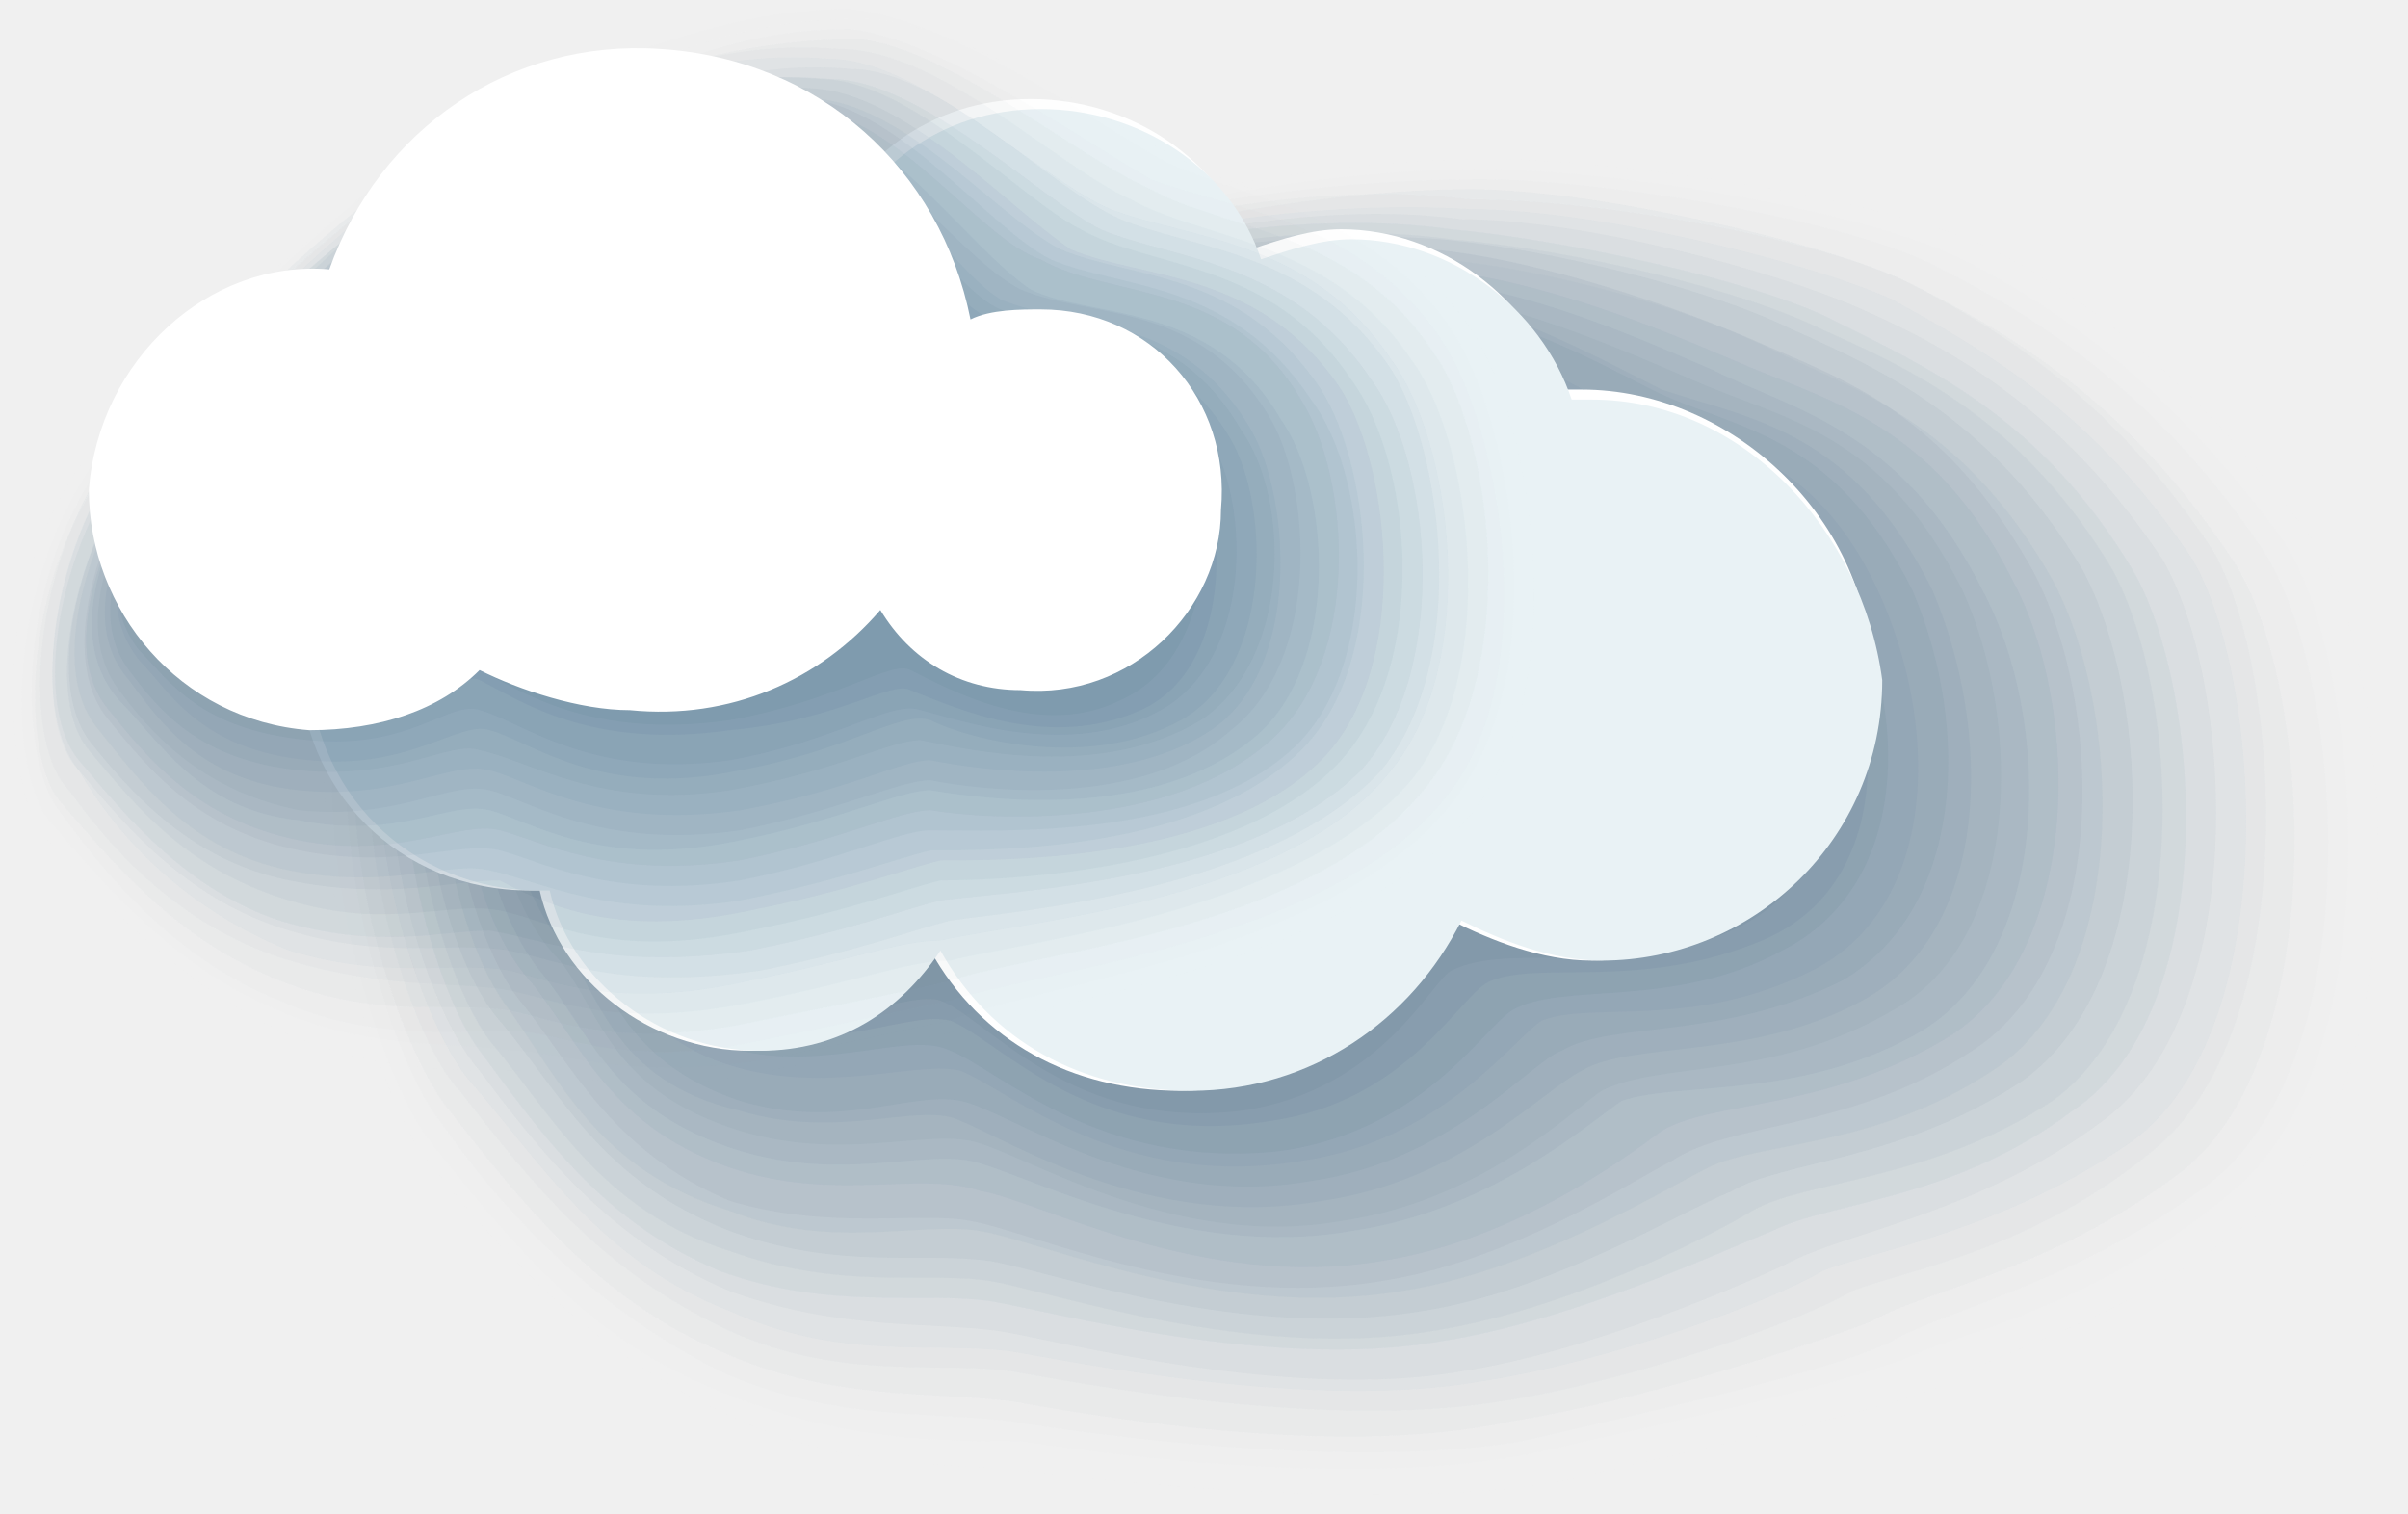
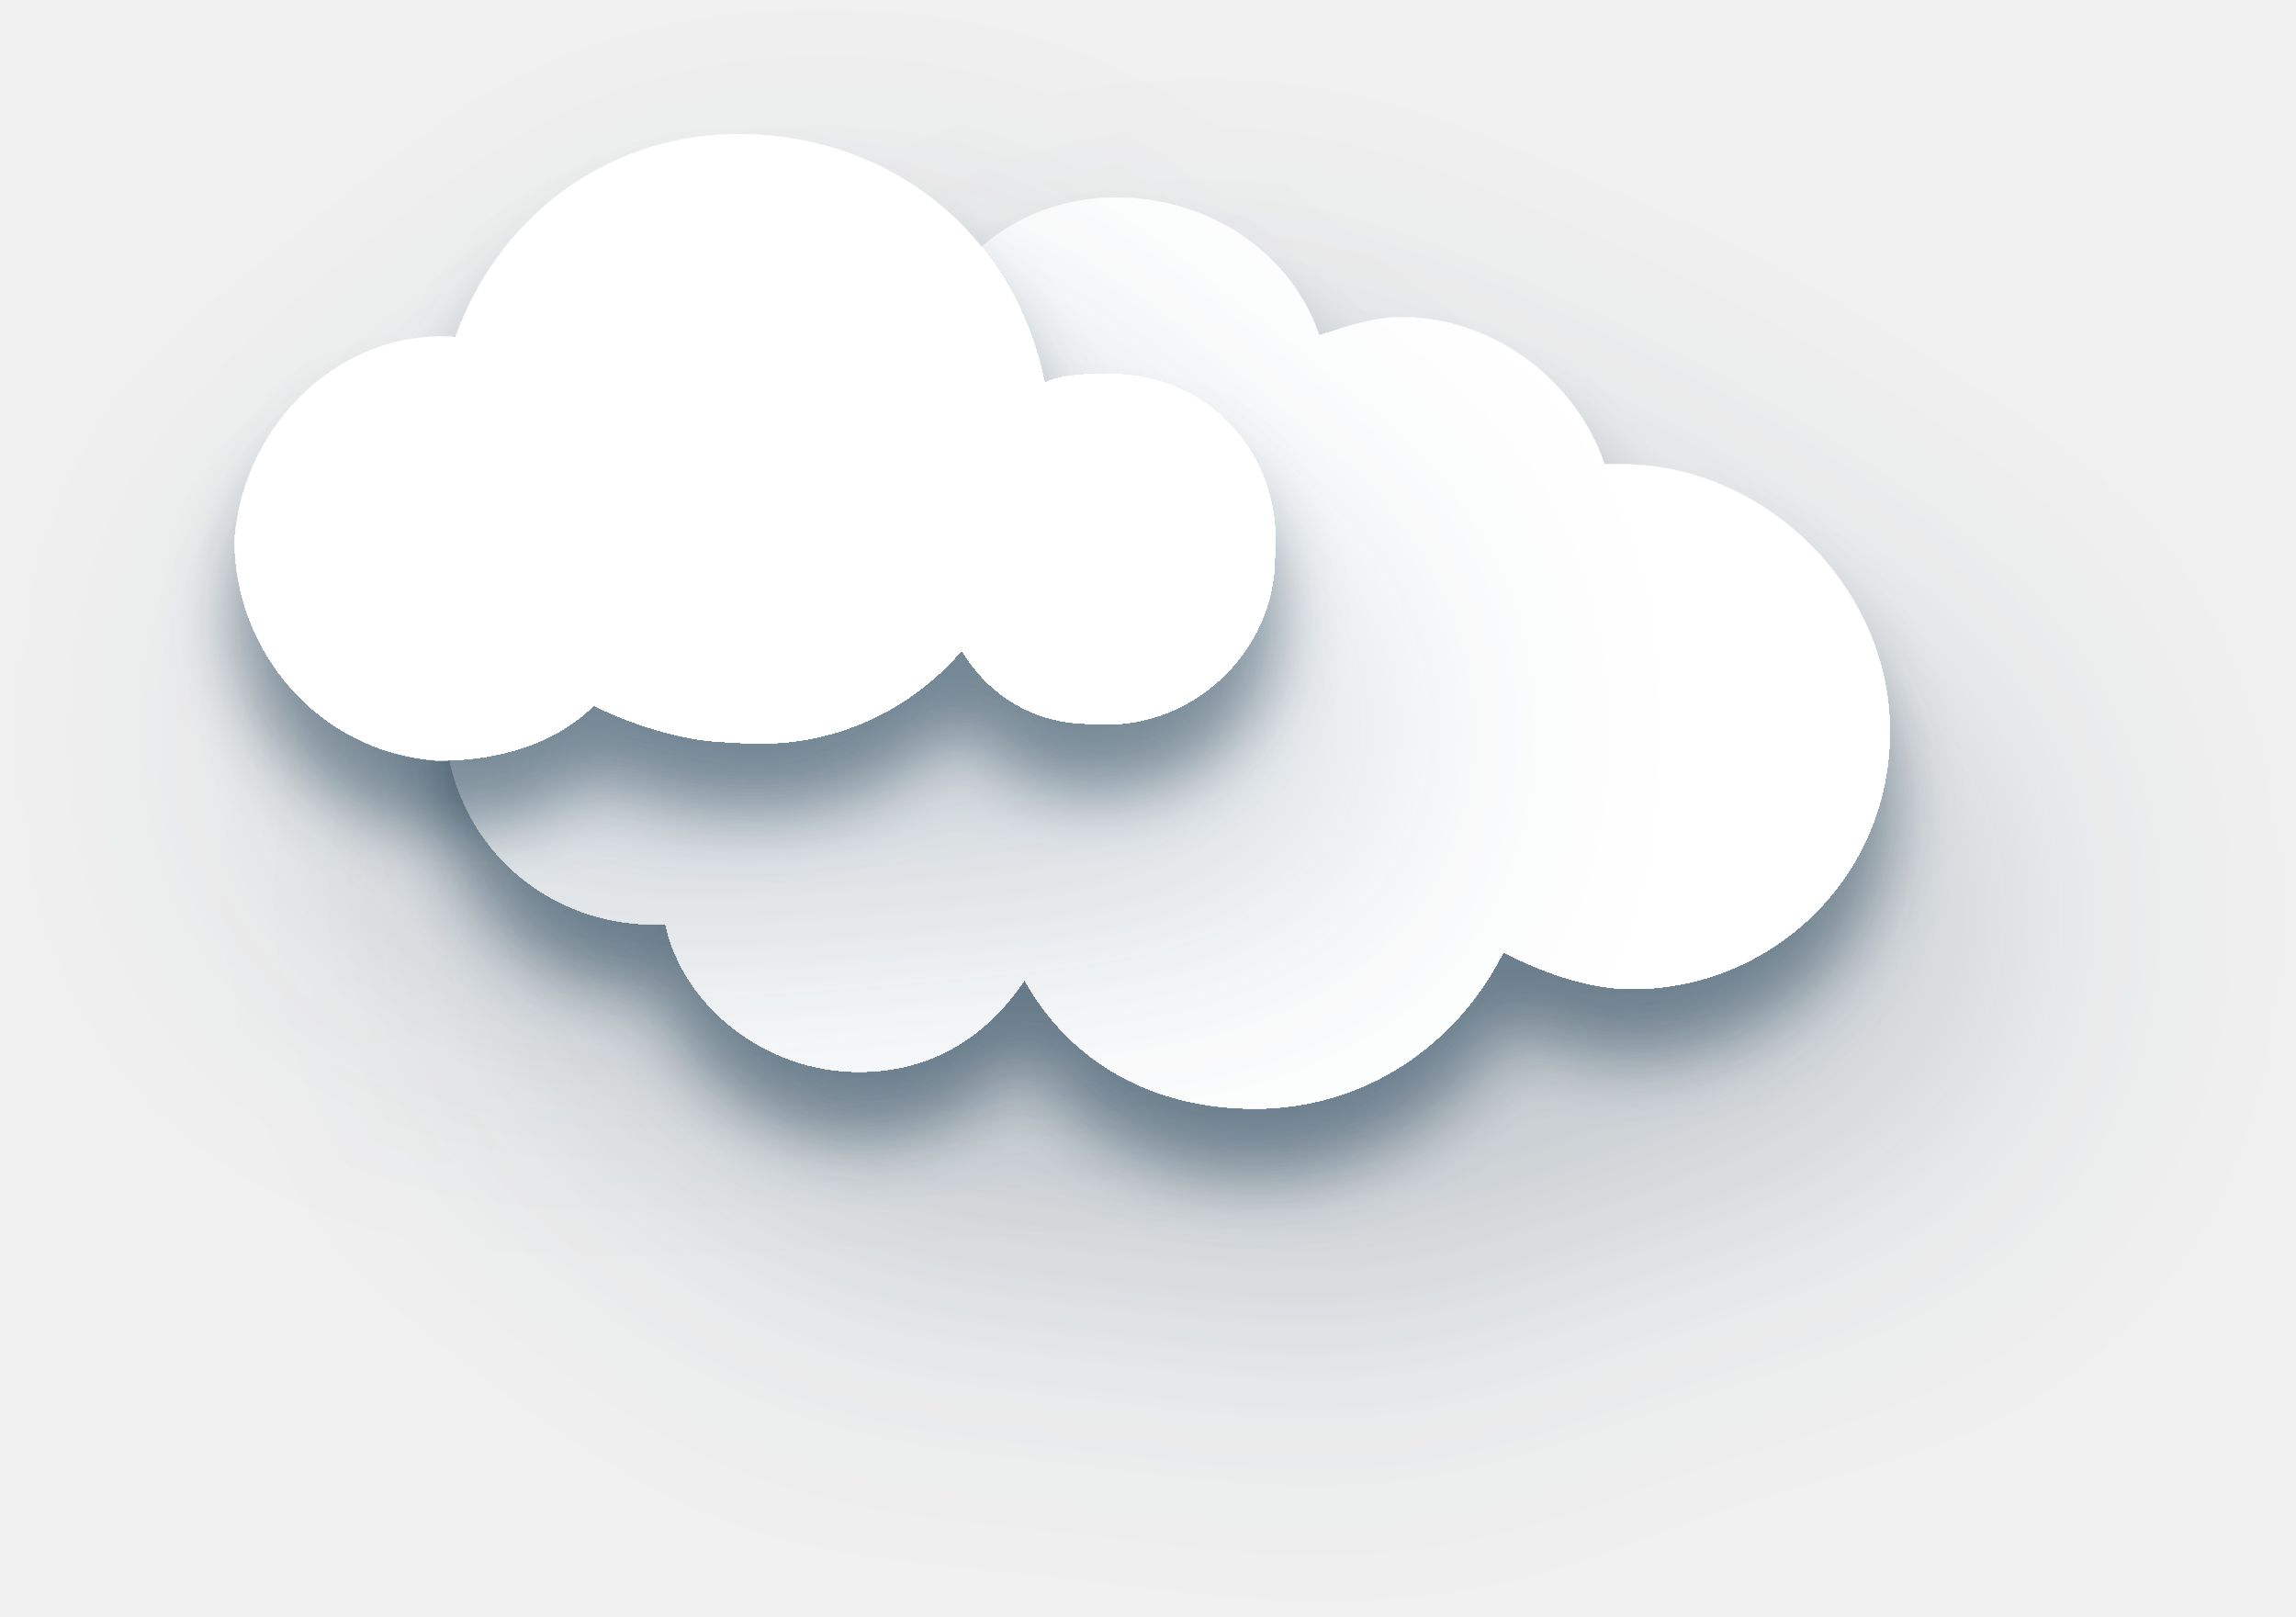
- <svg xmlns="http://www.w3.org/2000/svg" width="264" height="166" viewBox="0 0 264 166" fill="none">
-   <g style="mix-blend-mode:multiply">
-     <path opacity="0.048" d="M248.099 132.785C265.674 118.505 262.378 72.371 253.591 59.19C241.508 42.714 229.425 32.828 218.441 27.336C207.457 21.844 177.799 17.45 163.52 17.45C143.748 17.45 125.075 21.844 109.697 26.238C92.122 30.631 59.169 42.714 43.792 60.289C26.217 80.06 41.595 119.604 45.988 126.194C54.776 137.178 64.662 148.163 78.941 154.753C92.122 161.344 103.107 160.245 112.992 161.344C120.681 162.442 152.536 165.738 171.209 162.442C184.39 159.147 207.457 154.753 214.048 151.458C218.441 148.163 233.819 144.867 248.099 132.785Z" fill="#F9FBFB" />
-     <path opacity="0.095" d="M244.803 130.588C262.378 116.308 259.083 72.371 250.295 59.19C238.212 42.714 226.13 33.926 215.146 28.434C204.161 22.942 176.701 18.548 162.421 18.548C143.748 18.548 123.976 22.942 108.598 27.336C92.122 31.73 59.169 43.812 44.89 60.289C27.315 78.962 41.594 118.505 47.086 125.096C55.874 136.08 64.661 147.064 78.941 152.556C92.122 158.048 103.106 158.048 111.894 158.048C119.583 159.147 149.24 163.541 169.012 159.147C183.291 155.852 204.161 151.458 210.752 148.163C216.244 145.966 230.524 142.671 244.803 130.588Z" fill="#F4F6F8" />
-     <path opacity="0.143" d="M242.606 129.489C260.181 115.21 256.886 73.47 248.099 60.289C237.114 43.812 223.933 35.025 212.949 29.533C203.063 24.041 175.602 19.647 162.421 19.647C143.748 19.647 125.075 22.942 109.697 27.336C93.221 31.73 60.268 44.911 45.988 60.289C29.512 78.962 42.693 116.308 48.185 122.899C55.874 133.883 65.76 143.769 78.941 150.36C91.024 155.852 102.008 154.753 110.795 155.852C117.386 156.95 147.043 161.344 166.815 158.049C181.095 154.753 200.866 150.36 207.457 147.064C212.949 143.769 228.327 140.474 242.606 129.489Z" fill="#EEF2F4" />
-     <path opacity="0.191" d="M239.311 128.391C255.787 115.21 253.59 74.568 244.803 61.387C233.819 44.911 221.736 37.222 210.752 31.73C200.866 26.237 175.602 21.844 161.323 21.844C143.748 19.647 125.075 24.041 109.697 28.434C93.22 32.828 60.267 44.911 47.086 60.289C30.61 77.863 42.693 114.111 49.283 121.8C56.972 131.686 65.76 142.671 78.941 148.163C91.023 153.655 102.008 152.556 110.795 153.655C117.386 154.753 145.945 160.245 165.716 155.852C179.996 153.655 199.768 147.064 205.26 144.867C210.752 141.572 225.031 139.375 239.311 128.391Z" fill="#E9EDF1" />
-     <path opacity="0.238" d="M236.016 126.194C252.492 113.013 250.295 73.47 242.606 60.289C231.622 43.812 219.539 36.123 208.555 30.631C198.669 26.237 174.504 20.745 161.323 20.745C143.748 20.745 125.075 25.139 109.697 28.434C93.221 33.926 61.366 46.009 48.185 60.289C32.807 76.765 43.791 113.013 50.382 119.604C58.071 129.489 65.76 139.375 80.039 145.966C92.122 151.458 103.106 149.261 110.795 150.36C117.386 151.458 144.846 156.95 164.618 153.655C178.898 151.458 197.571 144.867 203.063 141.572C208.555 139.375 222.835 137.178 236.016 126.194Z" fill="#E3E9ED" />
-     <path opacity="0.286" d="M233.819 125.096C250.296 113.013 248.099 74.568 240.41 61.387C229.426 44.911 217.343 38.32 207.457 32.828C197.571 28.434 174.504 22.942 161.323 22.942C143.748 21.844 125.075 25.139 109.697 29.533C93.221 33.926 62.465 46.009 49.284 60.289C33.906 76.765 44.89 110.816 51.481 118.505C59.17 127.293 65.76 138.277 80.04 143.769C92.123 149.261 102.008 147.064 110.796 148.163C117.386 149.261 143.748 154.753 162.422 151.458C176.701 149.261 194.276 142.671 199.768 139.375C205.26 137.178 219.54 134.982 233.819 125.096Z" fill="#DEE5EA" />
-     <path opacity="0.333" d="M230.524 122.899C247 110.816 244.803 74.568 237.114 61.387C226.13 44.911 214.047 38.32 204.162 33.926C194.276 29.533 173.406 24.041 160.225 24.041C143.748 21.844 125.075 26.238 109.697 30.631C93.221 35.025 62.465 47.108 50.382 60.289C36.102 75.667 44.89 108.619 52.579 117.407C59.169 126.194 66.858 136.08 80.04 141.572C92.122 145.966 102.008 144.867 109.697 145.966C116.288 147.064 141.551 153.655 160.225 150.36C174.504 148.163 192.079 140.474 196.473 138.277C203.063 134.982 217.343 132.785 230.524 122.899Z" fill="#D8E0E6" />
-     <path opacity="0.381" d="M227.229 121.8C243.705 110.816 241.508 75.667 233.819 62.486C223.933 46.009 211.851 40.517 200.866 35.025C192.079 30.631 171.209 26.238 159.126 25.139C143.748 22.942 125.075 26.238 109.697 30.631C94.319 35.025 63.563 48.206 51.48 60.289C38.299 74.568 45.988 106.423 52.579 115.21C59.169 123.997 65.76 133.883 78.941 139.375C91.024 143.769 100.91 141.572 108.599 142.671C115.189 143.769 139.354 150.36 158.028 147.064C172.307 144.867 188.784 137.178 194.276 134.982C200.866 131.686 214.047 131.686 227.229 121.8Z" fill="#D3DCE3" />
-     <path opacity="0.429" d="M225.031 120.702C240.409 109.718 239.311 76.765 231.622 62.486C221.736 46.009 209.653 40.517 199.768 36.123C190.98 31.73 172.307 27.336 159.126 26.237C143.748 24.041 125.075 27.336 110.795 31.73C94.319 36.123 63.563 48.206 52.578 60.289C39.397 74.568 47.086 105.324 53.677 114.111C60.267 121.8 65.76 132.785 80.039 137.178C92.122 141.572 102.008 139.375 108.598 140.474C115.189 141.572 137.157 149.261 156.929 145.966C171.208 143.769 186.586 136.08 192.079 132.785C197.571 129.489 211.85 129.489 225.031 120.702Z" fill="#CDD8DF" />
-     <path opacity="0.476" d="M221.737 118.505C237.115 107.521 236.016 76.765 228.327 62.486C218.441 46.009 206.359 40.517 196.473 36.123C187.685 31.73 170.111 27.336 158.028 26.238C143.748 25.139 125.075 27.336 109.697 31.73C94.319 36.123 64.662 49.304 53.678 60.289C41.595 73.47 47.087 103.127 54.776 111.915C61.367 119.604 65.76 129.489 80.04 134.982C92.122 139.375 100.91 137.178 108.599 138.277C115.189 139.375 136.059 147.064 155.831 143.769C170.111 141.572 184.39 132.785 189.882 130.588C195.374 127.293 208.555 127.293 221.737 118.505Z" fill="#C8D3DC" />
-     <path opacity="0.524" d="M218.441 117.407C233.819 107.521 232.721 77.864 225.032 63.584C215.146 46.009 203.063 42.714 194.276 38.32C185.488 33.926 170.11 29.533 158.028 28.434C143.748 27.336 125.075 29.533 110.795 33.926C94.319 38.32 65.76 51.501 55.874 61.387C43.791 72.371 48.185 100.93 55.874 110.816C61.366 118.505 65.76 128.391 80.04 132.785C91.024 137.178 100.91 133.883 107.5 134.982C114.091 136.08 133.862 144.867 153.634 141.572C167.914 139.375 182.193 130.588 186.587 128.391C192.079 125.096 205.26 126.194 218.441 117.407Z" fill="#C2CFD8" />
-     <path opacity="0.571" d="M216.244 115.21C231.622 105.324 230.524 76.765 222.835 62.486C212.949 44.911 201.965 41.615 192.079 37.222C184.39 33.926 169.012 28.434 156.929 27.336C143.748 26.238 125.075 29.533 110.796 32.828C94.319 38.32 65.76 50.403 55.874 60.289C44.89 71.273 49.284 99.832 56.973 109.718C62.465 116.308 66.859 126.194 80.04 131.686C91.024 134.982 100.91 132.785 106.402 133.883C112.992 134.982 131.666 143.769 151.437 140.474C165.717 138.277 178.898 129.489 183.292 127.293C189.882 122.899 203.063 123.997 216.244 115.21Z" fill="#BDCAD5" />
-     <path opacity="0.619" d="M212.949 114.111C228.327 105.324 228.327 77.863 220.638 63.584C211.851 46.009 199.768 43.812 189.882 39.419C182.193 36.123 169.012 30.631 156.929 29.533C143.748 27.336 125.075 29.533 110.796 33.926C95.418 38.32 65.76 51.501 56.973 60.289C47.087 71.273 49.284 97.635 58.071 107.521C63.563 114.111 66.859 123.997 81.138 128.391C92.122 131.686 100.91 128.391 107.5 130.588C114.091 131.686 131.666 141.572 151.437 138.277C165.717 136.08 177.8 127.293 182.193 123.997C187.685 120.702 199.768 121.8 212.949 114.111Z" fill="#B7C6D1" />
-     <path opacity="0.667" d="M210.752 113.013C225.032 104.226 225.032 78.962 217.343 64.682C208.555 47.108 196.473 44.911 187.685 40.517C179.996 37.222 167.914 31.73 155.831 30.631C142.65 28.434 125.075 30.631 110.795 35.025C95.418 39.419 66.858 51.501 59.169 60.289C49.284 70.174 50.382 95.438 59.169 106.423C64.662 113.013 66.858 121.8 81.138 126.194C92.122 129.489 100.91 126.194 106.402 127.293C111.894 128.391 129.469 138.277 148.142 134.982C163.52 132.785 174.504 122.899 177.799 120.702C184.39 118.505 197.571 120.702 210.752 113.013Z" fill="#B2C2CE" />
-     <path opacity="0.714" d="M207.456 110.816C221.736 103.127 221.736 78.962 215.145 64.682C206.358 47.108 195.374 46.009 185.488 41.615C177.799 38.32 167.913 33.926 155.831 31.73C143.748 29.533 125.075 31.73 111.893 36.123C96.516 40.517 67.957 53.698 60.267 61.387C51.48 70.174 51.48 95.438 61.366 105.324C65.76 110.816 66.858 119.604 81.138 123.997C92.122 127.293 100.909 123.997 106.401 125.096C111.893 126.194 128.37 137.178 147.043 133.883C162.421 131.686 172.307 121.8 175.602 119.604C182.193 116.308 194.275 118.505 207.456 110.816Z" fill="#ACBDCA" />
-     <path opacity="0.762" d="M204.162 109.718C218.441 102.029 218.441 80.06 211.85 64.682C203.063 47.108 192.079 46.009 182.193 42.714C175.602 39.419 165.717 33.926 154.732 31.73C142.65 29.533 125.075 31.73 110.795 35.025C95.417 40.517 67.957 52.6 61.366 60.289C52.579 67.978 52.579 92.143 61.366 103.127C65.76 108.619 66.858 118.505 81.138 121.8C92.122 125.096 100.91 120.702 105.303 122.899C110.795 125.096 126.173 134.982 144.847 131.686C160.224 129.489 169.012 119.604 173.406 117.407C178.898 114.111 192.079 116.308 204.162 109.718Z" fill="#A7B9C7" />
-     <path opacity="0.809" d="M201.965 107.521C215.146 99.832 216.244 80.06 209.654 64.682C200.866 47.108 189.882 47.108 181.095 42.714C174.504 39.419 166.815 35.025 154.733 32.828C143.748 30.631 125.075 31.73 111.894 36.123C96.516 40.517 69.055 53.698 62.465 60.289C54.776 67.978 53.677 89.946 62.465 102.029C66.859 107.521 67.957 116.308 81.138 120.702C92.122 123.997 99.811 119.604 105.303 120.702C110.796 121.8 125.075 132.785 143.748 129.489C159.126 127.293 167.914 116.308 171.209 115.21C176.701 111.915 188.784 114.111 201.965 107.521Z" fill="#A1B5C3" />
-     <path opacity="0.857" d="M198.67 106.423C211.851 99.832 212.949 81.159 206.359 65.781C198.67 48.206 186.587 48.206 177.799 44.911C171.209 41.615 164.618 37.222 153.634 35.025C142.65 32.828 125.075 33.926 111.894 38.32C96.516 41.615 69.055 53.698 63.563 60.289C55.874 66.879 53.677 87.749 63.563 99.832C67.957 104.226 67.957 114.112 82.237 117.407C92.122 119.604 100.91 116.308 105.303 117.407C110.796 119.604 122.878 130.588 142.65 127.293C158.028 125.096 165.717 114.112 169.012 111.915C174.504 109.718 185.488 113.013 198.67 106.423Z" fill="#9CB0C0" />
-     <path opacity="0.905" d="M195.374 104.226C208.555 97.635 209.654 80.06 203.063 65.781C195.374 48.206 184.39 49.304 175.603 44.911C169.012 41.615 163.52 37.222 152.536 35.025C142.65 32.828 123.977 33.926 110.795 37.222C95.418 41.615 69.055 54.797 63.563 59.19C56.973 65.781 53.677 85.552 63.563 97.635C66.858 102.029 66.858 110.816 81.138 115.21C91.024 117.407 99.811 113.013 104.205 115.21C109.697 117.407 120.681 128.391 140.453 126.194C155.831 123.997 162.421 113.013 165.717 110.816C171.209 107.521 183.292 110.816 195.374 104.226Z" fill="#96ACBC" />
-     <path opacity="0.952" d="M193.177 103.127C206.359 97.635 207.457 81.159 200.866 65.781C193.177 48.206 182.193 49.304 173.406 46.009C166.815 42.714 163.52 38.32 152.536 36.123C142.65 33.926 125.075 33.926 111.894 38.32C96.516 42.714 70.154 55.895 65.76 60.289C60.268 65.781 54.776 84.454 65.76 96.537C69.055 100.93 67.957 109.718 82.237 113.013C92.122 115.21 99.811 110.816 104.205 111.915C109.697 114.112 119.583 126.194 139.355 122.899C154.733 120.702 160.225 108.619 163.52 107.521C169.012 105.324 179.996 108.619 193.177 103.127Z" fill="#91A7B9" />
-     <path d="M189.882 102.029C201.965 96.537 204.161 82.257 197.571 66.879C189.882 49.304 178.898 51.501 170.11 47.108C163.52 44.911 161.323 40.517 151.437 37.222C142.65 35.025 123.976 35.025 111.894 39.419C96.516 43.812 71.252 55.895 66.858 60.289C61.366 64.682 55.874 82.257 66.858 95.438C70.153 98.734 67.957 107.521 82.236 110.816C92.122 113.013 99.811 108.619 103.106 109.718C108.598 111.915 117.386 123.997 136.059 121.8C151.437 119.604 156.929 107.521 159.126 106.423C165.717 103.127 177.799 107.521 189.882 102.029Z" fill="#8BA3B5" />
+ <svg xmlns="http://www.w3.org/2000/svg" width="274" height="193" viewBox="0 0 274 193" fill="none">
+   <g filter="url(#filter0_dd_21_2)">
+     <path d="M193.666 55.43C192.567 55.43 192.567 55.43 191.469 55.43C188.174 45.544 178.288 37.855 167.304 37.855C164.008 37.855 160.713 38.953 157.418 40.052C154.123 30.166 144.237 23.575 133.252 23.575C122.268 23.575 113.481 30.166 110.186 40.052C109.087 40.052 107.989 40.052 105.792 40.052C93.709 40.052 84.922 48.839 83.823 59.823C82.725 59.823 80.528 59.823 78.331 59.823C64.052 59.823 53.067 70.808 53.067 85.087C53.067 99.367 64.052 110.351 78.331 110.351C78.331 110.351 78.331 110.351 79.43 110.351C81.626 120.237 91.512 127.926 102.497 127.926C111.284 127.926 117.875 123.532 122.268 116.941C127.76 126.827 137.646 132.319 149.729 132.319C162.91 132.319 173.894 124.63 179.386 113.646C183.78 115.843 189.272 118.04 194.764 118.04C211.241 118.04 225.52 104.859 225.52 87.284C225.52 69.709 210.142 55.43 193.666 55.43Z" fill="white" />
  </g>
-   <path d="M173.406 42.714C172.307 42.714 172.307 42.714 171.209 42.714C167.913 32.828 158.028 25.139 147.043 25.139C143.748 25.139 140.453 26.238 137.158 27.336C133.862 17.45 123.976 10.86 112.992 10.86C102.008 10.86 93.221 17.45 89.925 27.336C88.827 27.336 87.728 27.336 85.531 27.336C73.449 27.336 64.662 36.123 63.563 47.108C62.465 47.108 60.268 47.108 58.071 47.108C43.791 47.108 32.807 58.092 32.807 72.371C32.807 86.651 43.791 97.635 58.071 97.635C58.071 97.635 58.071 97.635 59.169 97.635C61.366 107.521 71.252 115.21 82.236 115.21C91.024 115.21 97.614 110.816 102.008 104.226C107.5 114.112 117.386 119.604 129.469 119.604C142.65 119.604 153.634 111.915 159.126 100.93C163.52 103.127 169.012 105.324 174.504 105.324C190.98 105.324 205.26 92.143 205.26 74.568C205.26 56.993 189.882 42.714 173.406 42.714Z" fill="white" />
-   <path d="M174.504 43.812C173.405 43.812 173.405 43.812 172.307 43.812C169.012 33.926 159.126 26.237 148.142 26.237C144.846 26.237 141.551 27.336 138.256 28.434C134.96 18.549 125.075 11.958 114.09 11.958C103.106 11.958 94.319 18.549 91.023 28.434C89.925 28.434 88.826 28.434 86.63 28.434C74.547 28.434 65.76 37.222 64.661 48.206C63.563 48.206 61.366 48.206 59.169 48.206C45.988 47.108 33.905 58.092 33.905 72.371C33.905 86.651 44.889 97.635 59.169 97.635C59.169 97.635 59.169 97.635 60.267 97.635C62.464 107.521 72.35 115.21 83.334 115.21C92.122 115.21 98.712 110.816 103.106 104.226C108.598 114.111 118.484 119.604 130.567 119.604C143.748 119.604 154.732 111.915 160.224 100.93C164.618 103.127 170.11 105.324 175.602 105.324C192.079 105.324 206.358 92.143 206.358 74.568C204.161 58.092 190.98 43.812 174.504 43.812Z" fill="#E9F2F5" />
-   <g style="mix-blend-mode:multiply">
-     <path opacity="0.048" d="M162.421 87.749C172.306 73.47 167.913 46.009 161.322 36.123C152.535 22.942 137.157 21.844 129.468 17.45C120.68 13.056 105.302 2.072 94.318 2.072C78.94 2.072 71.251 7.564 59.169 10.86C45.987 14.155 24.019 33.926 11.936 47.108C-2.343 62.486 0.952 85.552 4.247 91.044C11.936 99.832 19.625 107.521 30.61 113.013C40.495 117.407 49.283 117.407 56.972 117.407C62.464 117.407 69.054 120.702 84.432 117.407C95.417 115.21 99.81 114.111 105.302 113.013C115.188 109.718 150.338 105.324 162.421 87.749Z" fill="#F9FBFB" />
-     <path opacity="0.095" d="M160.224 86.651C170.11 72.371 165.716 46.009 159.126 36.123C150.338 22.942 136.059 21.844 127.271 17.45C119.582 13.056 104.204 2.072 93.22 0.974C78.941 0.974 70.153 6.466 58.071 8.663C45.988 14.155 24.019 35.025 13.035 47.108C-0.146 62.486 0.952 84.454 5.346 89.946C11.937 97.635 19.626 106.423 30.61 110.816C40.496 115.21 49.283 114.112 55.874 115.21C61.366 115.21 67.956 118.505 83.334 116.308C94.319 114.112 98.712 113.013 104.204 111.915C115.189 107.521 148.141 104.226 160.224 86.651Z" fill="#F4F6F8" />
-     <path opacity="0.143" d="M159.126 86.651C169.012 73.47 164.618 47.108 158.028 37.222C149.24 24.041 134.961 22.942 126.173 19.647C118.484 15.253 103.106 4.269 93.221 3.171C78.941 3.171 71.252 8.663 59.169 11.958C45.988 15.253 25.118 35.025 14.134 47.108C0.953 61.387 2.051 83.356 6.445 88.848C11.937 96.537 19.626 105.324 30.61 109.718C40.496 114.112 49.283 113.013 55.874 113.013C61.366 113.013 67.957 117.407 83.335 114.112C94.319 111.915 98.713 110.816 104.205 109.718C114.091 106.423 147.043 103.127 159.126 86.651Z" fill="#EEF2F4" />
-     <path opacity="0.191" d="M156.929 85.552C166.814 72.371 163.519 47.108 156.929 38.32C148.141 25.139 133.862 25.139 126.173 20.745C118.484 17.45 104.204 5.367 94.318 4.269C78.94 4.269 70.153 8.663 59.169 11.958C45.988 15.253 25.117 35.025 15.232 47.108C2.051 60.289 2.051 82.257 6.444 87.749C13.035 95.438 19.625 103.127 30.61 107.521C41.594 111.915 49.283 109.718 55.873 110.816C61.366 111.915 67.956 115.21 83.334 111.915C94.318 109.718 99.811 108.619 104.204 107.521C114.09 104.226 144.846 102.029 156.929 85.552Z" fill="#E9EDF1" />
-     <path opacity="0.238" d="M154.732 85.552C164.618 73.47 161.323 48.206 154.732 39.419C145.945 26.238 131.665 26.238 123.976 21.844C116.287 18.549 103.106 5.367 92.122 5.367C78.941 4.269 70.153 8.663 58.071 11.958C44.89 15.253 25.118 35.025 15.232 46.009C3.15 59.19 2.051 81.159 7.543 86.651C13.035 94.34 20.724 102.029 31.709 105.324C42.693 108.619 50.382 107.521 55.874 108.619C61.366 109.718 67.957 113.013 83.335 109.718C94.319 107.521 99.811 105.324 104.205 105.324C112.992 103.127 142.65 99.832 154.732 85.552Z" fill="#E3E9ED" />
-     <path opacity="0.286" d="M152.535 84.454C162.421 72.371 159.126 48.206 152.535 39.419C143.748 26.237 130.567 26.237 121.779 22.942C114.09 19.647 100.909 6.466 91.023 6.466C77.842 5.367 69.055 9.761 56.972 13.056C44.889 16.352 26.216 36.123 16.33 46.009C5.346 58.092 3.149 78.962 8.641 84.454C13.035 92.143 20.724 99.832 31.708 104.226C42.693 107.521 49.283 105.324 55.874 106.422C60.267 107.521 67.956 110.816 82.236 107.521C93.22 105.324 98.712 103.127 103.106 103.127C112.992 100.93 141.551 98.734 152.535 84.454Z" fill="#DEE5EA" />
-     <path opacity="0.333" d="M151.437 84.454C161.322 72.371 158.027 49.304 152.535 40.517C143.748 27.336 130.567 27.336 122.878 24.041C115.189 20.745 103.106 7.564 93.22 7.564C81.137 6.466 71.252 10.86 59.169 14.155C44.889 17.45 26.216 36.123 16.33 46.009C5.346 58.092 3.149 77.864 8.641 84.454C14.133 91.045 20.724 98.734 31.708 102.029C42.693 105.324 49.283 103.127 55.874 104.226C61.366 105.324 67.956 108.619 83.334 106.423C94.319 104.226 99.811 102.029 104.204 100.93C111.893 99.832 139.354 97.635 151.437 84.454Z" fill="#D8E0E6" />
-     <path opacity="0.381" d="M149.24 84.454C159.126 73.47 156.929 50.403 150.338 41.615C141.551 28.434 128.37 28.434 120.681 25.139C114.09 21.844 100.909 8.663 91.023 8.663C78.941 7.564 69.055 11.958 56.972 15.253C44.889 17.45 26.216 36.123 17.429 46.009C6.444 56.993 3.149 76.765 8.641 83.356C14.133 89.946 20.724 97.635 30.61 100.93C41.594 104.226 48.185 102.029 53.677 102.029C60.267 103.127 66.858 106.423 82.236 104.226C93.22 102.029 98.712 99.832 103.106 98.734C111.893 97.635 137.157 96.537 149.24 84.454Z" fill="#D3DCE3" />
-     <path opacity="0.429" d="M147.043 83.356C156.929 72.371 154.732 50.403 148.141 41.615C139.354 28.434 126.173 29.533 118.484 25.139C111.893 21.844 99.81 8.663 89.925 8.663C77.842 7.564 67.956 10.86 56.972 14.155C44.889 17.45 26.216 37.222 18.527 46.009C8.641 56.993 4.247 75.667 9.74 82.257C15.232 88.848 20.724 95.438 31.708 98.734C42.692 102.029 49.283 98.734 54.775 99.832C60.267 100.93 66.858 105.324 82.236 102.029C93.22 99.832 98.712 97.635 103.106 96.537C110.795 96.537 136.058 95.438 147.043 83.356Z" fill="#CDD8DF" />
-     <path opacity="0.476" d="M144.846 83.356C154.732 73.47 152.535 51.501 147.043 42.714C138.255 29.533 125.074 30.631 117.385 27.336C110.795 22.942 99.811 10.86 89.925 9.761C78.941 8.663 67.956 11.958 56.972 15.253C44.889 18.549 27.314 37.222 18.527 46.009C9.74 55.895 4.248 73.47 9.74 81.159C14.133 86.651 20.724 94.34 31.708 96.537C42.692 98.734 49.283 96.537 54.775 96.537C59.169 98.734 66.858 103.127 82.236 99.832C93.22 97.635 98.712 95.438 103.106 94.34C110.795 94.34 133.862 94.34 144.846 83.356Z" fill="#C8D3DC" />
-     <path opacity="0.524" d="M142.649 82.257C152.535 72.371 150.338 51.501 144.846 42.714C136.059 29.533 123.976 30.631 116.287 27.336C109.696 24.041 99.811 11.958 89.925 10.86C78.941 9.761 67.956 13.056 56.972 16.352C44.889 18.549 27.315 37.222 19.626 44.911C10.838 54.797 4.248 72.371 10.838 80.06C15.232 85.552 20.724 93.241 31.708 95.438C42.693 97.635 49.283 94.34 53.677 95.438C59.169 96.537 66.858 100.93 81.137 98.734C92.122 96.537 97.614 94.34 102.008 93.241C109.696 93.241 131.665 93.241 142.649 82.257Z" fill="#C2CFD8" />
-     <path opacity="0.571" d="M141.551 82.257C151.436 73.47 150.338 52.6 143.747 43.812C134.96 30.631 122.877 31.73 115.188 28.434C108.598 25.139 98.712 11.958 88.826 10.86C77.842 9.761 66.858 11.958 55.873 15.253C44.889 19.647 27.314 37.222 20.724 44.911C11.936 53.698 5.346 71.273 11.936 78.962C16.33 84.454 21.822 91.044 32.806 93.241C43.791 95.438 50.381 92.143 54.775 93.241C59.169 94.34 66.858 98.734 81.137 96.537C92.121 94.34 98.712 91.045 102.007 91.045C109.696 91.045 130.566 92.143 141.551 82.257Z" fill="#BDCAD5" />
-     <path opacity="0.619" d="M139.354 81.159C149.24 72.371 148.142 52.6 142.65 43.812C134.961 30.631 121.779 32.828 114.091 28.434C107.5 26.238 98.713 13.056 88.827 11.958C78.941 10.86 66.858 13.056 55.874 16.352C43.791 19.647 28.413 38.32 20.724 44.911C13.035 53.698 5.346 70.174 11.937 77.864C16.331 83.356 21.823 89.946 32.807 92.143C43.791 94.34 50.382 89.946 54.776 91.045C59.169 92.143 66.858 96.537 81.138 94.34C92.122 92.143 98.713 88.848 102.008 88.848C108.598 89.946 128.37 91.045 139.354 81.159Z" fill="#B7C6D1" />
-     <path opacity="0.667" d="M137.157 81.159C147.043 73.47 145.945 53.698 140.452 46.009C132.763 32.828 119.582 35.025 112.992 31.73C106.401 27.336 97.614 14.155 88.826 13.056C78.941 11.958 66.858 14.155 55.874 17.45C43.791 20.745 28.413 38.32 21.823 44.911C14.133 52.6 5.346 67.978 13.035 76.765C17.429 81.159 21.823 88.848 32.807 89.946C43.791 92.143 49.283 87.749 53.677 88.848C58.071 89.946 65.76 95.438 81.138 92.143C92.122 89.946 98.712 86.651 102.008 86.651C108.598 87.749 126.173 89.946 137.157 81.159Z" fill="#B2C2CE" />
-     <path opacity="0.714" d="M134.96 80.06C144.846 72.371 143.748 53.698 139.354 46.009C131.665 32.828 119.582 35.025 111.893 31.73C105.303 28.434 96.516 15.253 87.728 14.155C78.941 11.958 66.858 14.155 55.874 17.45C43.791 20.745 28.413 38.32 22.921 44.911C15.232 51.501 6.445 66.879 13.035 75.667C16.33 80.06 21.823 86.651 32.807 88.848C43.791 89.946 49.283 85.552 53.677 86.651C58.071 87.749 65.76 93.241 81.138 91.045C92.122 88.848 98.712 85.552 102.008 85.552C107.5 86.651 125.075 88.848 134.96 80.06Z" fill="#ACBDCA" />
-     <path opacity="0.762" d="M132.764 80.06C142.65 73.47 141.551 54.797 137.157 47.108C129.468 33.926 117.386 36.123 109.697 32.828C104.205 29.533 96.516 16.352 87.728 14.155C78.941 11.958 65.76 14.155 55.874 17.45C43.791 21.844 28.413 38.32 22.921 44.911C17.429 50.403 6.445 65.781 14.134 74.568C17.429 78.962 21.823 85.552 32.807 86.651C43.791 87.749 49.283 83.356 53.677 84.454C58.071 85.552 65.76 91.045 81.138 88.848C93.22 86.651 98.713 83.356 102.008 83.356C107.5 84.454 122.878 86.651 132.764 80.06Z" fill="#A7B9C7" />
-     <path opacity="0.809" d="M131.665 78.962C141.551 72.371 141.551 54.797 136.059 47.108C128.37 33.926 116.287 36.123 109.697 33.926C104.205 31.73 96.516 17.45 87.728 16.352C77.843 14.155 65.76 15.253 55.874 18.549C43.791 21.844 29.512 39.419 24.02 43.812C18.527 50.403 7.543 64.682 14.134 73.47C17.429 77.864 21.823 83.356 32.807 84.454C43.791 85.552 49.283 81.159 52.579 82.257C58.071 83.356 65.76 88.848 80.039 86.651C92.122 84.454 97.614 81.159 100.909 81.159C106.402 82.257 120.681 85.552 131.665 78.962Z" fill="#A1B5C3" />
-     <path opacity="0.857" d="M129.469 78.962C139.354 73.47 139.354 55.895 134.961 48.206C127.272 35.025 115.189 38.32 108.598 35.025C102.008 31.73 95.417 18.549 86.63 16.352C77.843 14.155 65.76 16.352 54.776 18.549C43.791 22.942 29.512 39.419 25.118 43.812C19.626 49.304 7.543 62.486 15.232 72.371C18.528 75.667 21.823 82.257 33.906 83.356C44.89 84.454 50.382 78.962 53.677 80.06C58.071 81.159 65.76 87.749 81.138 84.454C93.221 82.257 98.713 77.864 102.008 78.962C106.402 81.159 119.583 84.454 129.469 78.962Z" fill="#9CB0C0" />
-     <path opacity="0.905" d="M127.271 77.863C137.157 72.371 137.157 55.895 132.763 48.206C125.074 35.025 112.992 38.32 106.401 35.025C100.909 32.828 94.319 19.647 86.629 17.45C77.842 15.253 64.661 16.352 54.775 19.647C43.791 22.942 29.511 39.419 26.216 43.812C20.724 48.206 7.543 61.387 15.232 71.273C18.527 74.568 21.822 80.06 33.905 81.159C44.889 82.257 49.283 76.765 52.578 77.863C56.972 78.962 64.661 85.552 80.039 83.356C92.122 81.159 97.614 76.765 100.909 77.863C105.303 78.962 117.385 83.356 127.271 77.863Z" fill="#96ACBC" />
-     <path opacity="0.952" d="M125.075 77.864C134.96 73.47 134.96 56.993 130.567 49.304C122.878 36.123 111.893 39.419 104.204 36.123C100.909 33.926 94.319 20.745 85.531 18.549C77.842 16.352 64.661 17.45 54.775 19.647C43.791 22.942 30.61 39.419 26.216 42.714C21.823 48.206 8.641 60.289 16.331 70.174C18.527 73.47 22.921 78.962 33.905 78.962C45.988 78.962 50.382 73.47 52.578 74.568C56.972 76.765 64.661 82.257 80.039 80.06C92.122 78.962 97.614 74.568 99.811 75.667C105.303 77.864 115.189 82.257 125.075 77.864Z" fill="#91A7B9" />
-     <path d="M122.878 76.765C132.763 72.371 133.862 56.993 129.468 49.304C121.779 37.222 110.795 40.517 104.204 37.222C99.811 35.025 93.22 21.844 85.531 18.549C77.842 17.45 64.661 17.45 54.775 20.745C43.791 24.041 30.61 40.517 27.315 43.812C22.921 47.108 8.641 59.19 16.33 69.076C19.626 71.273 22.921 76.765 33.905 77.864C45.988 77.864 49.283 72.371 52.578 73.47C56.972 75.667 64.661 81.159 80.039 78.962C92.122 76.765 97.614 72.371 99.811 73.47C104.204 75.667 114.09 81.159 122.878 76.765Z" fill="#8BA3B5" />
+   <g filter="url(#filter1_dd_21_2)">
+     <path d="M132.35 44.642C130.154 44.642 126.858 44.642 124.661 45.741C121.366 29.264 108.185 17.181 90.61 16.083C74.134 14.985 59.854 24.87 54.362 40.248C41.181 39.15 29.098 50.134 28 64.414C28 77.595 37.886 89.678 52.165 90.776C59.854 90.776 66.445 88.579 70.839 84.186C75.232 86.382 81.823 88.579 87.315 88.579C98.299 89.678 108.185 85.284 114.776 77.595C118.071 83.087 123.563 86.382 130.154 86.382C142.236 87.481 152.122 77.595 152.122 66.611C153.221 54.528 144.433 44.642 132.35 44.642Z" fill="white" />
  </g>
-   <path d="M114.09 33.926C111.893 33.926 108.598 33.926 106.401 35.025C103.106 18.549 89.925 6.466 72.35 5.367C55.874 4.269 41.594 14.155 36.102 29.533C22.921 28.434 10.838 39.419 9.74 53.698C9.74 66.879 19.625 78.962 33.905 80.06C41.594 80.06 48.185 77.864 52.578 73.47C56.972 75.667 63.562 77.864 69.055 77.864C80.039 78.962 89.925 74.568 96.515 66.879C99.811 72.371 105.303 75.667 111.893 75.667C123.976 76.765 133.862 66.879 133.862 55.895C134.96 43.812 126.173 33.926 114.09 33.926Z" fill="white" />
+   <defs>
+     <filter id="filter0_dd_21_2" x="25.067" y="7.575" width="248.453" height="184.744" filterUnits="userSpaceOnUse" color-interpolation-filters="sRGB">
+       <feFlood flood-opacity="0" result="BackgroundImageFix" />
+       <feColorMatrix in="SourceAlpha" type="matrix" values="0 0 0 0 0 0 0 0 0 0 0 0 0 0 0 0 0 0 127 0" result="hardAlpha" />
+       <feOffset dx="10" dy="22" />
+       <feGaussianBlur stdDeviation="19" />
+       <feComposite in2="hardAlpha" operator="out" />
+       <feColorMatrix type="matrix" values="0 0 0 0 0.079 0 0 0 0 0.201 0 0 0 0 0.292 0 0 0 0.24 0" />
+       <feBlend mode="normal" in2="BackgroundImageFix" result="effect1_dropShadow_21_2" />
+       <feColorMatrix in="SourceAlpha" type="matrix" values="0 0 0 0 0 0 0 0 0 0 0 0 0 0 0 0 0 0 127 0" result="hardAlpha" />
+       <feOffset dy="8" />
+       <feGaussianBlur stdDeviation="4" />
+       <feComposite in2="hardAlpha" operator="out" />
+       <feColorMatrix type="matrix" values="0 0 0 0 0.078 0 0 0 0 0.2 0 0 0 0 0.29 0 0 0 0.48 0" />
+       <feBlend mode="normal" in2="effect1_dropShadow_21_2" result="effect2_dropShadow_21_2" />
+       <feBlend mode="normal" in="SourceGraphic" in2="effect2_dropShadow_21_2" result="shape" />
+     </filter>
+     <filter id="filter1_dd_21_2" x="0" y="0" width="200.215" height="150.776" filterUnits="userSpaceOnUse" color-interpolation-filters="sRGB">
+       <feFlood flood-opacity="0" result="BackgroundImageFix" />
+       <feColorMatrix in="SourceAlpha" type="matrix" values="0 0 0 0 0 0 0 0 0 0 0 0 0 0 0 0 0 0 127 0" result="hardAlpha" />
+       <feOffset dx="10" dy="22" />
+       <feGaussianBlur stdDeviation="19" />
+       <feComposite in2="hardAlpha" operator="out" />
+       <feColorMatrix type="matrix" values="0 0 0 0 0.079 0 0 0 0 0.201 0 0 0 0 0.292 0 0 0 0.24 0" />
+       <feBlend mode="normal" in2="BackgroundImageFix" result="effect1_dropShadow_21_2" />
+       <feColorMatrix in="SourceAlpha" type="matrix" values="0 0 0 0 0 0 0 0 0 0 0 0 0 0 0 0 0 0 127 0" result="hardAlpha" />
+       <feOffset dy="8" />
+       <feGaussianBlur stdDeviation="4" />
+       <feComposite in2="hardAlpha" operator="out" />
+       <feColorMatrix type="matrix" values="0 0 0 0 0.078 0 0 0 0 0.2 0 0 0 0 0.29 0 0 0 0.48 0" />
+       <feBlend mode="normal" in2="effect1_dropShadow_21_2" result="effect2_dropShadow_21_2" />
+       <feBlend mode="normal" in="SourceGraphic" in2="effect2_dropShadow_21_2" result="shape" />
+     </filter>
+   </defs>
</svg>
